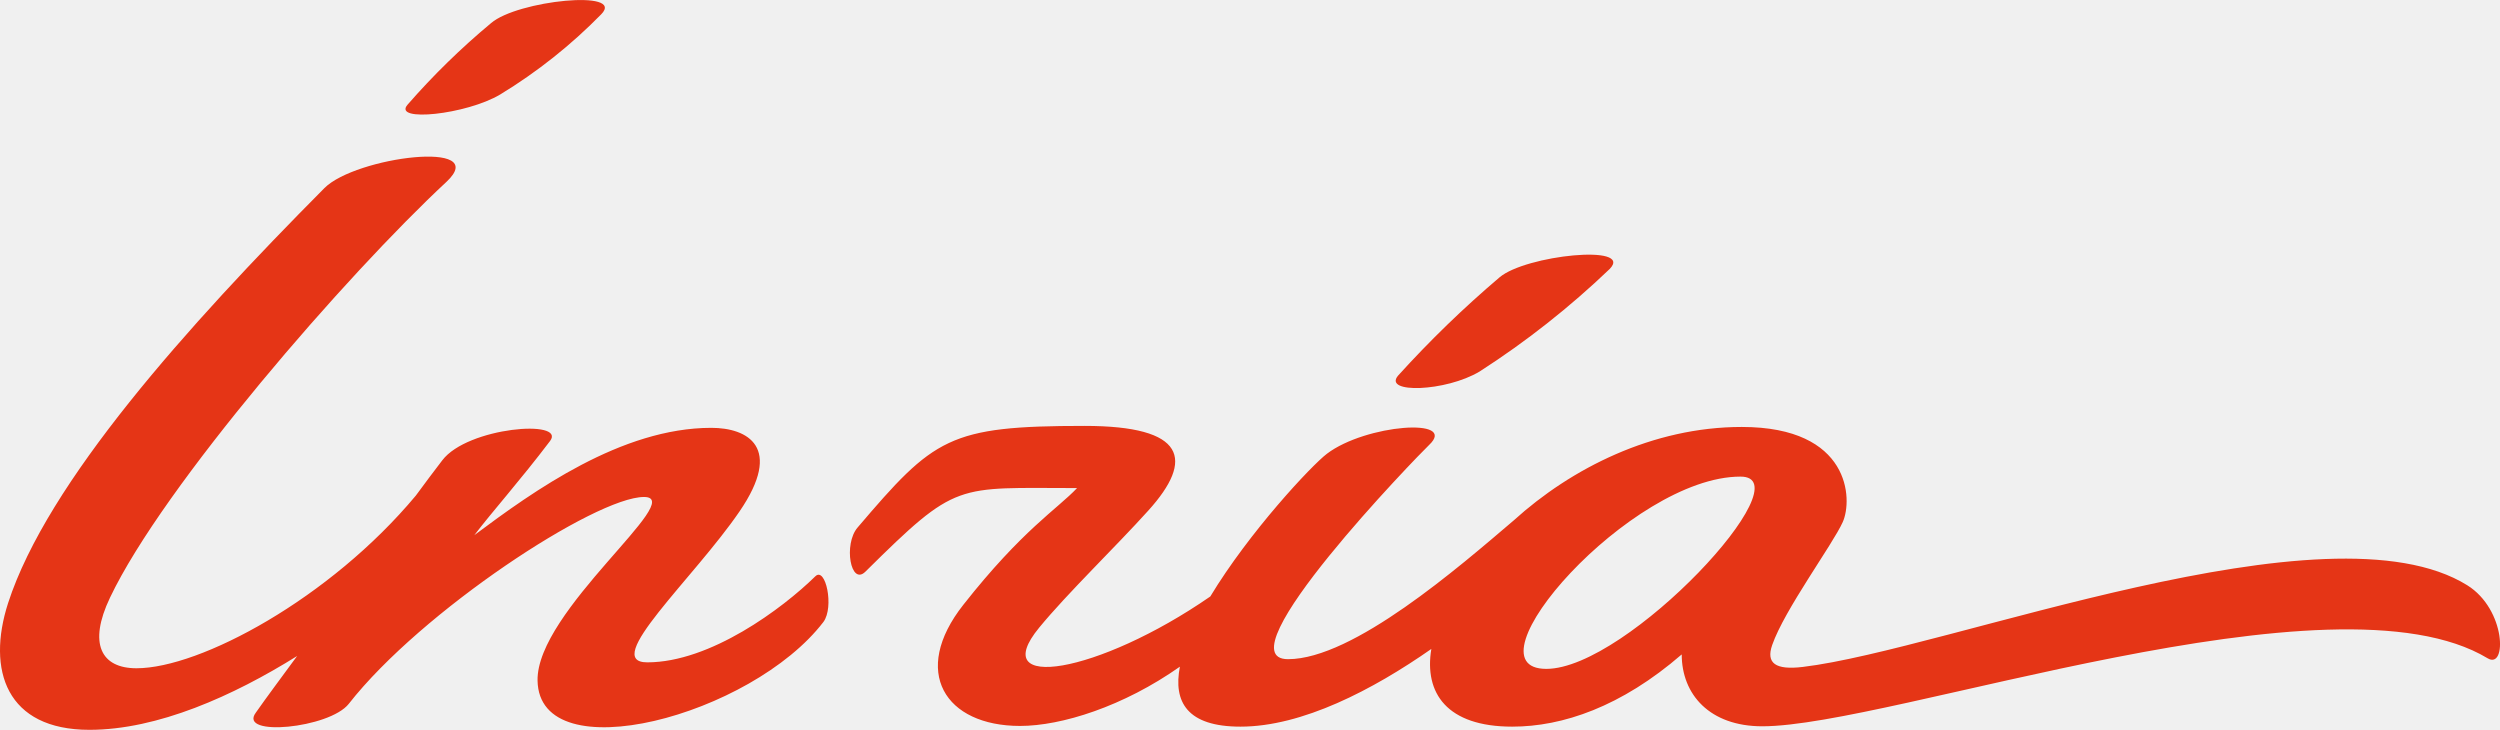
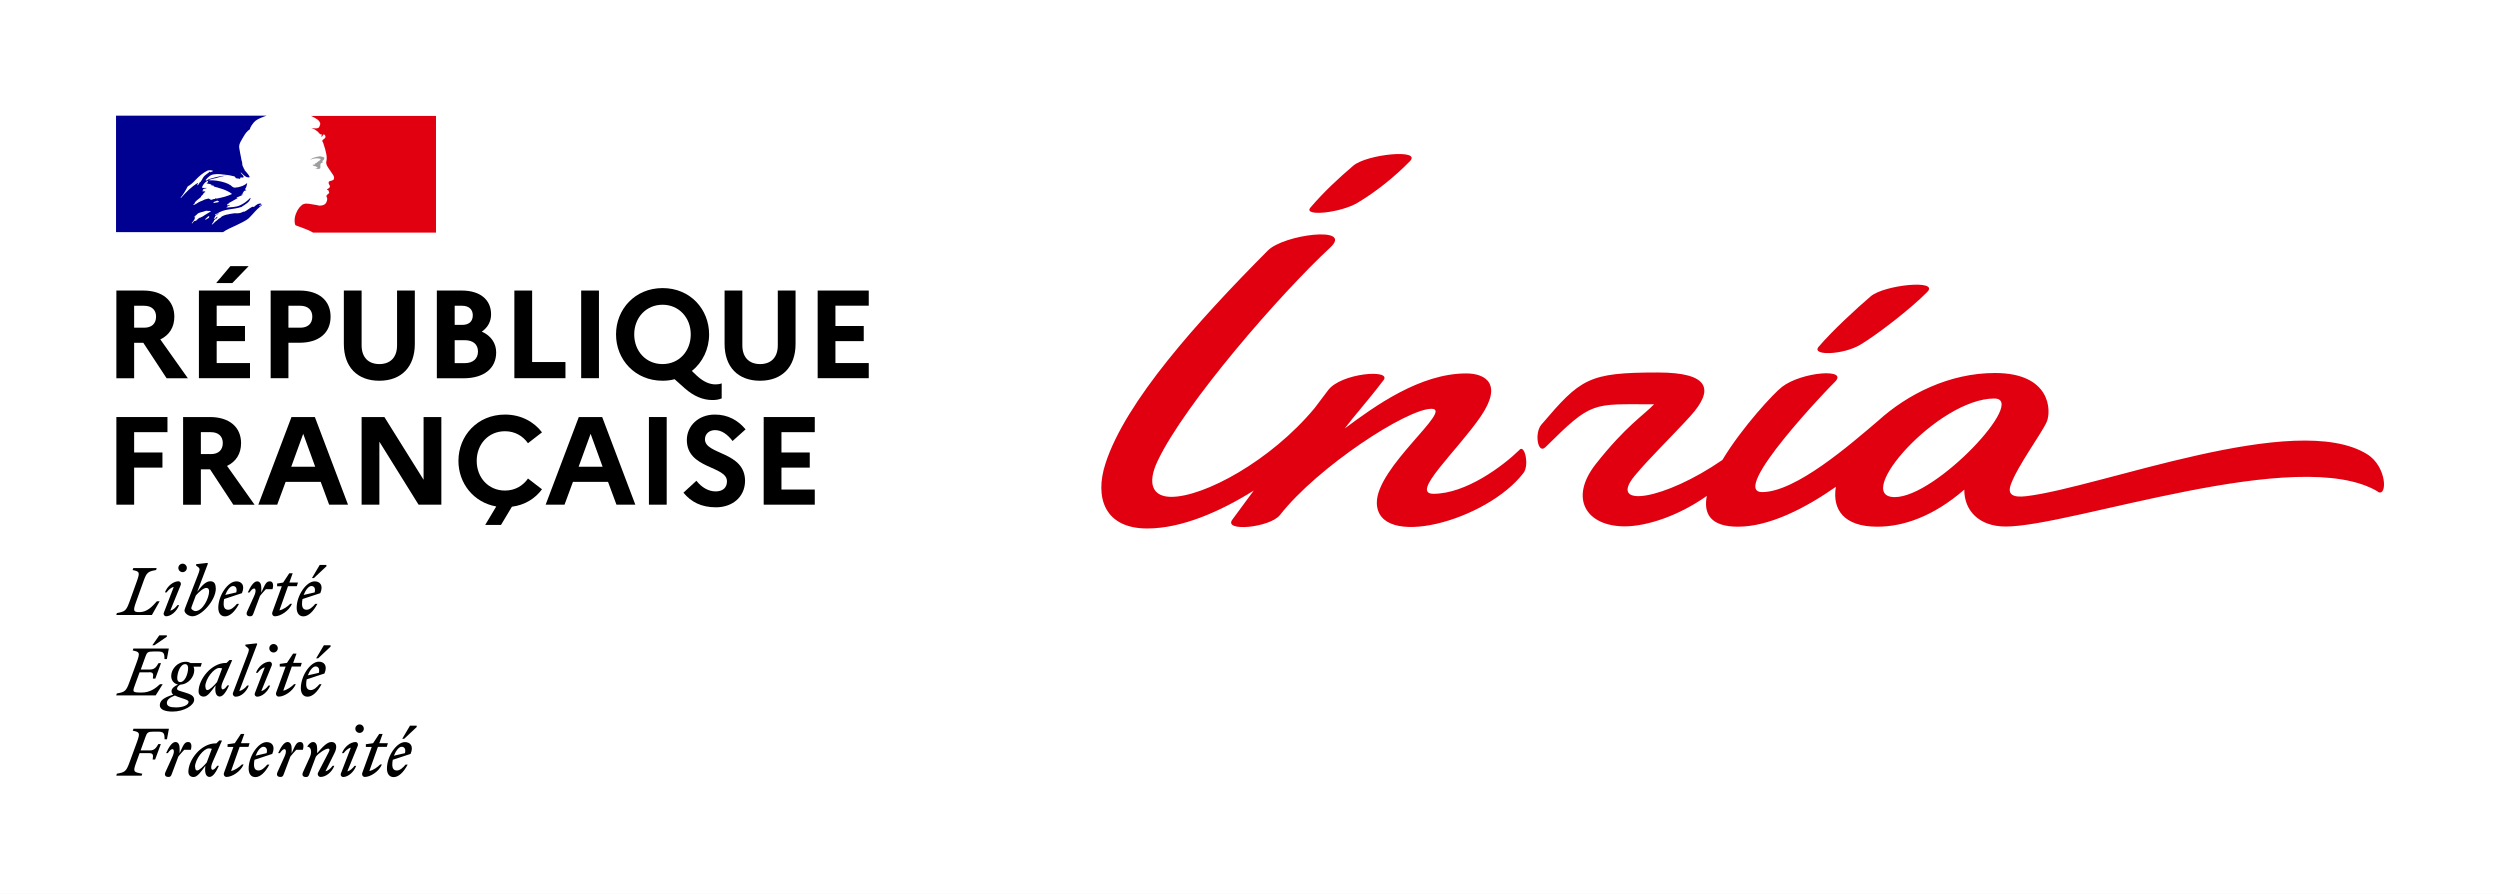
- <svg xmlns="http://www.w3.org/2000/svg" viewBox="0 0 283.46 82.75">
-   <defs>
-     <style>.cls-1{fill:#e53516;}</style>
-   </defs>
-   <g id="Calque_2" data-name="Calque 2">
-     <g id="Calque_1-2" data-name="Calque 1">
-       <path class="cls-1" d="M56.72,10.71A58.93,58.93,0,0,0,68.17,1.62c2.8-2.84-9.52-1.57-12.49,1a82.94,82.94,0,0,0-9.47,9.25C44.46,13.88,52.88,13,56.72,10.71ZM282.06,74.64c2.19,1.32,2.1-5.53-2.31-8.28-15.79-9.83-59,7.31-75.35,9.26-3.07.37-4.19-.41-3.46-2.49,1.39-4,6.86-11.4,8-13.94s.9-10.78-11.45-10.78c-10.09,0-19.34,4.69-25.85,10.59-6.2,5.28-18.21,15.74-25.6,15.74-7.66,0,14.76-23.12,16-24.29,3.33-3.13-7.18-2.35-11.59,1-1.76,1.34-8.81,8.88-13.22,16.18-12.74,8.81-25.43,10.85-19.4,3.53,3.21-3.91,8.65-9.14,12.38-13.28,5.22-5.78,4.27-9.59-7.24-9.59-15.41,0-17.05,1.34-25.74,11.53-1.61,1.89-.78,6.64.89,5,10.43-10.32,10.19-9.48,24-9.48-2.22,2.36-6.18,4.71-12.89,13.23-6,7.6-2.07,13.74,6.43,13.74,4.69,0,11.71-2.2,18.12-6.72-.77,4,.82,6.8,6.87,6.8,7,0,15-4.17,21.64-8.81-.83,5,1.76,8.81,9.17,8.81,5.71,0,12.36-2.25,19.22-8.19,0,4.54,3.17,8.15,9.14,8.15C214.33,82.35,264.58,64.1,282.06,74.64Zm-106.73,1.2c-9.54,0,9.57-21.8,22-21.8C204.79,54,184.53,75.84,175.33,75.84Zm-7.56-33.72A98,98,0,0,0,182.51,30.5c2.8-2.85-9.52-1.58-12.49.95a122.22,122.22,0,0,0-11.5,11.14C156.77,44.64,163.92,44.43,167.77,42.12ZM92.45,65.34C88.72,69,80.54,75.1,73.39,75.1c-5.29,0,5.24-9.48,10.46-17.11,5-7.3.91-9.48-3.2-9.48-10.18,0-20.13,7.14-26.87,12.17C55.82,58,59,54.45,62.37,50c1.87-2.48-9.35-1.59-12.22,2.19-.92,1.2-1.93,2.54-3,4C37.41,67.87,22.69,75.77,15.47,75.77c-4,0-5.49-2.78-3-8,6-12.64,26.84-36.64,38.15-47.15,5.14-4.81-10.29-2.85-13.83.7C21.14,37.08,5.37,54.68.92,68.37-1.54,76,.73,82.75,10.14,82.75c7.72,0,16.28-3.83,23.55-8.37C31.9,76.82,30.27,79,29,80.81c-2.05,2.78,8.35,1.77,10.54-1,8.23-10.52,28-23.46,33.48-23.46,5,0-12.23,12.92-12.07,20.83.2,10.39,24.26,4,32.42-6.67C94.6,68.82,93.61,64.22,92.45,65.34Z" />
-     </g>
+ <svg xmlns="http://www.w3.org/2000/svg" id="Calque_2" viewBox="0 0 294.1 105.15">
+   <g id="Calque_2-2">
+     <rect width="294.1" height="105.15" style="fill:#fff; stroke-width:0px;" />
+     <path d="M13.69,34.18h3.15c2.27,0,3.67,1.16,3.67,3.08,0,1.24-.6,2.17-1.65,2.67l3.24,4.57h-2.5l-2.74-4.17h-1.08v4.17h-2.09v-10.31ZM15.78,35.97v2.58h1.18c.88,0,1.4-.47,1.4-1.31,0-.78-.52-1.27-1.4-1.27h-1.18Z" style="fill:#000; stroke-width:0px;" />
+     <path d="M23.4,34.18h6.01v1.78h-3.92v2.39h3.33v1.78h-3.33v2.58h3.92v1.78h-6.01v-10.31ZM25.43,33.3l1.67-1.99h2.15l-1.92,1.99h-1.9Z" style="fill:#000; stroke-width:0px;" />
+     <path d="M31.84,34.18h3.4c2.27,0,3.65,1.16,3.65,3.08s-1.39,3.06-3.65,3.06h-1.31v4.17h-2.09v-10.31ZM33.93,35.97v2.58h1.4c.88,0,1.41-.47,1.41-1.31,0-.78-.53-1.27-1.41-1.27h-1.4Z" style="fill:#000; stroke-width:0px;" />
+     <path d="M46.71,34.18h2.09v6.28c0,2.71-1.59,4.33-4.18,4.33s-4.17-1.62-4.17-4.33v-6.28h2.09v6.45c0,1.39.78,2.2,2.09,2.2s2.08-.81,2.08-2.2v-6.45Z" style="fill:#000; stroke-width:0px;" />
+     <path d="M51.39,34.18h2.93c2.15,0,3.45,1.06,3.45,2.8,0,.83-.38,1.55-1.09,2.03,1.09.49,1.69,1.37,1.69,2.45,0,1.89-1.46,3.04-3.83,3.04h-3.15v-10.31ZM53.49,35.97v2.25h.88c.8,0,1.25-.4,1.25-1.13,0-.69-.46-1.12-1.25-1.12h-.88ZM53.49,40.02v2.7h1.18c.97,0,1.56-.52,1.56-1.37s-.59-1.33-1.56-1.33h-1.18Z" style="fill:#000; stroke-width:0px;" />
+     <path d="M60.51,34.18h2.09v8.41h3.92v1.9h-6.01v-10.31Z" style="fill:#000; stroke-width:0px;" />
+     <path d="M68.37,34.18h2.09v10.31h-2.09v-10.31Z" style="fill:#000; stroke-width:0px;" />
+     <path d="M84.16,45.22c.22,0,.52-.03.74-.12v1.77c-.34.13-.63.19-1.09.19-1.15,0-2.21-.47-3.23-1.36l-1.22-1.09c-.44.12-.91.18-1.41.18-3.26,0-5.48-2.5-5.48-5.45s2.22-5.45,5.48-5.45,5.47,2.5,5.47,5.45c0,1.72-.77,3.3-2.03,4.3l.62.59c.8.72,1.5.99,2.17.99ZM81.26,39.34c0-1.97-1.39-3.49-3.32-3.49s-3.33,1.52-3.33,3.49,1.38,3.49,3.33,3.49,3.32-1.52,3.32-3.49Z" style="fill:#000; stroke-width:0px;" />
+     <path d="M91.5,34.18h2.09v6.28c0,2.71-1.59,4.33-4.18,4.33s-4.17-1.62-4.17-4.33v-6.28h2.09v6.45c0,1.39.78,2.2,2.09,2.2s2.08-.81,2.08-2.2v-6.45Z" style="fill:#000; stroke-width:0px;" />
+     <path d="M96.19,34.18h6.01v1.78h-3.92v2.39h3.33v1.78h-3.33v2.58h3.92v1.78h-6.01v-10.31Z" style="fill:#000; stroke-width:0px;" />
+     <path d="M13.69,49.06h6.01v1.78h-3.92v2.39h3.33v1.78h-3.33v4.36h-2.09v-10.31Z" style="fill:#000; stroke-width:0px;" />
+     <path d="M21.54,49.06h3.15c2.27,0,3.67,1.16,3.67,3.08,0,1.24-.6,2.17-1.65,2.67l3.24,4.57h-2.5l-2.74-4.17h-1.08v4.17h-2.09v-10.31ZM23.63,50.84v2.58h1.18c.88,0,1.4-.47,1.4-1.31,0-.78-.52-1.27-1.4-1.27h-1.18Z" style="fill:#000; stroke-width:0px;" />
+     <path d="M34.3,49.06h2.74l3.9,10.31h-2.22l-.99-2.68h-4.13l-.99,2.68h-2.22l3.9-10.31ZM37.08,54.91l-1.41-3.88-1.41,3.88h2.83Z" style="fill:#000; stroke-width:0px;" />
+     <path d="M42.54,49.06h2.68l4.61,7.38v-7.38h2.09v10.31h-2.68l-4.61-7.41v7.41h-2.09v-10.31Z" style="fill:#000; stroke-width:0px;" />
+     <path d="M62.11,56.29l1.65,1.27c-.8,1.09-2.03,1.86-3.54,2.05l-1.28,2.14h-1.86l1.3-2.17c-2.68-.47-4.45-2.74-4.45-5.36,0-2.95,2.22-5.45,5.48-5.45,1.87,0,3.4.84,4.35,2.09l-1.65,1.28c-.59-.84-1.52-1.41-2.7-1.41-1.95,0-3.33,1.52-3.33,3.49s1.38,3.49,3.33,3.49c1.18,0,2.11-.57,2.7-1.41Z" style="fill:#000; stroke-width:0px;" />
+     <path d="M68.1,49.06h2.74l3.9,10.31h-2.22l-.99-2.68h-4.13l-.99,2.68h-2.22l3.9-10.31ZM70.89,54.91l-1.41-3.88-1.41,3.88h2.83Z" style="fill:#000; stroke-width:0px;" />
+     <path d="M76.34,49.06h2.09v10.31h-2.09v-10.31Z" style="fill:#000; stroke-width:0px;" />
+     <path d="M81.91,56.54c.62.8,1.44,1.27,2.28,1.27s1.33-.44,1.33-1.19c0-1.84-4.72-1.43-4.72-4.86,0-1.64,1.34-2.99,3.3-2.99,1.55,0,2.74.69,3.61,1.74l-1.53,1.37c-.6-.78-1.28-1.28-2.06-1.28-.72,0-1.19.47-1.19,1.08,0,1.84,4.72,1.41,4.72,4.91-.03,1.92-1.53,3.09-3.42,3.09-1.74,0-2.92-.63-3.83-1.72l1.52-1.4Z" style="fill:#000; stroke-width:0px;" />
+     <path d="M89.84,49.06h6.01v1.78h-3.92v2.39h3.33v1.78h-3.33v2.58h3.92v1.78h-6.01v-10.31Z" style="fill:#000; stroke-width:0px;" />
+     <path d="M47.25,87.85c.28,0,.52.21.39.75l-1.3.3c.23-.6.6-1.05.91-1.05M47.97,89.95h-.26c-.33.39-.67.69-1.02.69s-.54-.21-.54-.69c0-.2.02-.39.06-.57l2.09-.69c.41-.97-.08-1.39-.66-1.39-.99,0-2.12,1.66-2.12,3.11,0,.65.31,1.01.79,1.01.57,0,1.16-.55,1.64-1.46M47.55,86.91l1.47-1.38v-.16h-.79l-.91,1.54h.23ZM43.03,87.87h.7l-1.1,3.02c-.1.26.04.51.3.51.63,0,1.64-.62,2-1.47h-.2c-.28.29-.82.69-1.28.77l1.01-2.84h1.04l.13-.43h-1.01l.39-1.09h-.4l-.72,1.09-.85.12v.31ZM42.09,87.73c.08-.28-.11-.44-.25-.44-.6,0-1.32.54-1.61,1.31h.2c.2-.28.53-.59.84-.64l-1.16,3.01c-.11.28.11.44.25.44.57,0,1.25-.55,1.54-1.31h-.2c-.2.28-.53.59-.84.64l1.23-3.01ZM42.3,86.22c.27,0,.5-.22.5-.5s-.23-.5-.5-.5-.5.23-.5.5.22.5.5.5M35.64,90.85c-.15.34,0,.56.34.56.2,0,.29-.05.38-.27l.8-2.13c.37-.45,1.13-.94,1.44-.94.22,0,.19.18.05.45l-1.23,2.37c-.12.23.04.51.3.51.6,0,1.32-.54,1.61-1.31h-.2c-.2.28-.53.59-.84.64l1.06-2.14c.14-.27.2-.53.2-.73,0-.35-.2-.57-.56-.57-.52,0-1.05.59-1.68,1.32v-.56c0-.4-.13-.76-.49-.76-.23,0-.45.2-.65.48v.08c.39-.02.57.57.29,1.19l-.82,1.81ZM35.63,88.21c.14-.49.07-.92-.31-.92-.45,0-.56.34-1.01,1.32v-.56c0-.4-.13-.76-.49-.76-.42,0-.81.66-1.1,1.31h.2c.2-.29.39-.47.54-.47.18,0,.28.28,0,.9l-.82,1.81c-.15.34,0,.56.34.56.2,0,.29-.05.38-.27l.8-2.13c.23-.28.43-.52.69-.79h.79ZM30.98,87.85c.28,0,.52.21.39.75l-1.3.3c.23-.6.6-1.05.91-1.05M31.7,89.95h-.26c-.33.39-.67.69-1.02.69s-.54-.21-.54-.69c0-.2.02-.39.06-.57l2.09-.69c.41-.97-.08-1.39-.66-1.39-.99,0-2.12,1.66-2.12,3.11,0,.65.31,1.01.79,1.01.57,0,1.16-.55,1.64-1.46M26.76,87.87h.7l-1.1,3.02c-.1.26.04.51.3.51.63,0,1.64-.62,2-1.47h-.2c-.28.29-.82.69-1.28.77l1.01-2.84h1.04l.13-.43h-1.01l.39-1.09h-.4l-.72,1.09-.85.12v.31ZM22.94,90.23c0-.93,1.04-2.19,1.62-2.19.13,0,.25.02.36.05l-.6,1.61c-.35.42-.88.94-1.13.94-.14,0-.23-.12-.23-.4M26.13,87.12l-.32-.02-.36.35h-.08c-1.72,0-3.21,1.94-3.21,3.34,0,.39.24.62.62.62.45,0,.88-.64,1.38-1.32l-.02.24c-.06.7.15,1.07.51,1.07.42,0,.81-.66,1.1-1.31h-.2c-.2.29-.39.47-.54.47-.16,0-.27-.29,0-.9l1.11-2.55ZM22.45,88.21c.14-.49.07-.92-.31-.92-.45,0-.56.34-1.01,1.32v-.56c0-.4-.13-.76-.49-.76-.42,0-.81.66-1.1,1.31h.2c.2-.29.39-.47.54-.47.18,0,.28.28,0,.9l-.82,1.81c-.15.34,0,.56.34.56.2,0,.29-.05.38-.27l.8-2.13c.23-.28.43-.52.69-.79h.79ZM16.66,91.25l.08-.23c-1.01-.19-1.13-.19-.73-1.29l.41-1.13h1.11c.5,0,.51.2.43.75h.29l.67-1.82h-.29c-.25.43-.45.75-.99.75h-1.1l.58-1.6c.18-.51.29-.61.97-.61h.48c.7,0,.79.19.79.9h.28l.23-1.24h-4.17l-.08.23c.81.17.88.24.51,1.29l-.91,2.48c-.38,1.04-.54,1.12-1.47,1.29l-.07.23h2.98Z" style="fill:#000; stroke-width:0px;" />
+     <path d="M37.12,78.4c.28,0,.52.21.39.75l-1.3.3c.23-.6.6-1.05.91-1.05M37.84,80.49h-.26c-.33.39-.67.69-1.02.69s-.54-.21-.54-.69c0-.2.02-.39.06-.57l2.09-.69c.41-.97-.08-1.39-.66-1.39-.99,0-2.12,1.66-2.12,3.11,0,.65.31,1.01.79,1.01.57,0,1.16-.55,1.64-1.46M37.42,77.45l1.47-1.38v-.16h-.79l-.91,1.54h.23ZM32.9,78.42h.7l-1.1,3.02c-.1.26.04.51.3.51.63,0,1.64-.62,2-1.47h-.2c-.28.29-.82.69-1.28.77l1.01-2.84h1.04l.13-.43h-1.01l.39-1.09h-.4l-.72,1.09-.85.12v.31ZM31.97,78.28c.08-.28-.11-.44-.25-.44-.6,0-1.32.54-1.61,1.31h.2c.2-.28.53-.59.84-.64l-1.16,3.01c-.11.28.11.44.25.44.57,0,1.25-.55,1.54-1.31h-.2c-.2.28-.53.59-.84.64l1.23-3.01ZM32.18,76.76c.27,0,.5-.22.5-.5s-.23-.5-.5-.5-.5.23-.5.5.22.5.5.5M28.15,81.29l2.11-5.53-.07-.08-1.32.15v.16l.26.2c.23.18.16.36-.05.92l-1.65,4.34c-.12.23.04.51.3.51.6,0,1.25-.54,1.54-1.31h-.2c-.2.28-.6.59-.92.64M24.15,80.77c0-.93,1.04-2.19,1.62-2.19.13,0,.25.02.36.05l-.6,1.61c-.35.42-.88.94-1.13.94-.14,0-.23-.12-.23-.4M27.33,77.66l-.32-.02-.36.35h-.08c-1.72,0-3.21,1.94-3.21,3.34,0,.39.24.62.62.62.45,0,.88-.64,1.38-1.32l-.02.24c-.06.7.15,1.07.51,1.07.42,0,.81-.66,1.1-1.31h-.2c-.2.29-.39.47-.54.47-.16,0-.27-.29,0-.9l1.11-2.55ZM19.63,82.69c0-.4.39-.65.94-.87.18.09.45.19.82.31.57.19.79.26.79.44,0,.37-.63.65-1.48.65-.72,0-1.07-.15-1.07-.53M21.2,80.24c-.25,0-.35-.21-.35-.45,0-.67.36-1.66.93-1.66.25,0,.35.21.35.45,0,.67-.36,1.66-.93,1.66M22.84,82.32c0-.48-.43-.66-1.13-.87-.6-.18-.88-.23-.88-.43,0-.16.13-.35.39-.48.99-.05,1.63-.95,1.63-1.69,0-.16-.03-.29-.08-.42h.84l.13-.43h-1.33c-.16-.1-.35-.15-.54-.15-1.05,0-1.73.92-1.73,1.67,0,.57.36.92.8,1.01-.49.22-.76.48-.76.78,0,.17.06.29.2.41-1.13.33-1.58.71-1.58,1.25s.69.74,1.5.74c1.38,0,2.54-.75,2.54-1.38M17.55,79.08c.5,0,.51.2.43.75h.29l.67-1.82h-.29c-.25.43-.45.75-.99.75h-1.1l.55-1.52c.18-.51.29-.6.97-.6h.48c.7,0,.79.19.79.89h.28l.23-1.24h-4.17l-.08.23c.81.17.88.24.51,1.29l-.91,2.48c-.38,1.04-.54,1.12-1.47,1.29l-.07.23h4.64l.83-1.32h-.32c-.53.5-1.19.98-2.13.98-1.23,0-1.12-.05-.71-1.18l.44-1.2h1.11ZM18.16,75.91l1.47-1.01v-.16h-.89l-.82,1.17h.23Z" style="fill:#000; stroke-width:0px;" />
+     <path d="M36.63,68.94c.28,0,.52.21.39.75l-1.3.3c.23-.6.6-1.05.91-1.05M37.35,71.04h-.26c-.33.39-.67.69-1.02.69s-.54-.21-.54-.69c0-.2.02-.39.06-.57l2.09-.69c.41-.97-.08-1.39-.66-1.39-.99,0-2.12,1.66-2.12,3.11,0,.65.31,1.01.79,1.01.57,0,1.16-.55,1.64-1.46M36.93,68l1.47-1.38v-.16h-.79l-.91,1.54h.23ZM32.6,68.97h.55l-1.1,3.02c-.1.26.04.51.3.51.63,0,1.64-.62,2-1.47h-.2c-.28.29-.82.69-1.28.77l1.01-2.84h1.04l.13-.43h-1.01l.39-1.09h-.4l-.72,1.09-.71.12v.31ZM32.06,69.31c.14-.49.07-.92-.31-.92-.45,0-.56.34-1.01,1.32v-.56c0-.4-.13-.76-.49-.76-.42,0-.81.66-1.1,1.31h.2c.2-.29.39-.47.54-.47.18,0,.28.28,0,.9l-.82,1.81c-.15.34,0,.56.34.56.2,0,.29-.05.38-.27l.8-2.13c.23-.28.43-.52.69-.79h.79ZM27.41,68.94c.28,0,.52.21.39.75l-1.3.3c.23-.6.6-1.05.91-1.05M28.13,71.04h-.26c-.33.39-.67.69-1.02.69s-.54-.21-.54-.69c0-.2.02-.39.06-.57l2.09-.69c.41-.97-.08-1.39-.66-1.39-.99,0-2.12,1.66-2.12,3.11,0,.65.31,1.01.79,1.01.57,0,1.16-.55,1.64-1.46M23,71.89c-.2,0-.5-.19-.5-.36,0-.05.09-.29.2-.58l.34-.9c.36-.43.92-.89,1.23-.89.19,0,.33.12.33.4,0,.82-.77,2.33-1.6,2.33M25.38,69.22c0-.61-.23-.84-.65-.84-.53,0-1.03.56-1.53,1.24l1.26-3.32-.07-.08-1.32.15v.16l.26.2c.23.18.16.37-.05.92l-1.36,3.51c-.1.26-.22.56-.22.64,0,.36.49.7.94.7,1.03,0,2.75-1.85,2.75-3.27M21.26,68.82c.08-.28-.11-.44-.25-.44-.6,0-1.32.54-1.61,1.31h.2c.2-.28.53-.59.84-.64l-1.16,3.01c-.11.28.11.44.25.44.57,0,1.25-.55,1.54-1.31h-.2c-.2.28-.53.59-.84.64l1.23-3.01ZM21.48,67.31c.27,0,.5-.22.5-.5s-.23-.5-.5-.5-.5.23-.5.5.22.5.5.5M18.43,66.83h-2.75l-.08.23c.81.17.88.24.51,1.29l-.89,2.48c-.38,1.04-.54,1.12-1.47,1.29l-.07.23h4.19l.91-1.62h-.32c-.51.57-1.12,1.28-2.05,1.28-.7,0-.79-.12-.41-1.18l.89-2.48c.37-1.04.54-1.12,1.47-1.29l.07-.23Z" style="fill:#000; stroke-width:0px;" />
+     <path d="M29.22,25.72c.15-.15.3-.3.44-.46h0c.28-.31.54-.61.86-.88.1-.09.19-.16.28-.23.03-.03.03-.08.05-.1-.13.05-.21.16-.34.21-.03,0-.05-.03-.03-.05.09-.07.18-.14.28-.21,0,0-.01,0-.02,0-.03,0-.03-.03-.03-.05-.34-.05-.6.18-.83.39-.05.03-.1-.03-.13-.03-.39.13-.67.47-1.06.62v-.05c-.16.05-.31.15-.47.18-.23.05-.44.03-.65.03-.31.03-.63.1-.94.17,0,0-.02,0-.03,0-.17.05-.33.11-.48.19,0,0-.01,0-.02.01-.01.02-.03.03-.04.04-.06.06-.1.12-.18.15-.16.08-.29.22-.43.34-.01,0-.03.01-.04.01-.14.13-.28.27-.42.4,0,0-.05.01-.08,0,0,0,0,0,0,0,0,0,0-.02.01-.02.02-.04.04-.07.07-.11.03-.04.05-.08.08-.12.04-.05.07-.11.11-.16.01-.01,0-.03,0-.03,0,0-.02-.01-.04-.01.13-.13.28-.23.43-.32,0,0,0,0,0,0-.02,0-.04,0-.03-.03.02-.02.03-.05.04-.07,0,0,0-.02,0-.02,0,0-.01-.01-.02-.02-.04.03-.09.05-.12.09-.06.06-.11.17-.2.17,0,0-.02,0-.04,0-.01,0-.02,0-.03,0,0,0,0,0,0,0,0,0,0,0,0,0,0,0,0,0,0,0,0,0,0-.01.01-.02,0,0,0-.01.01-.02,0,0,0-.01,0-.02,0-.01.01-.02.02-.03,0,0,0-.02.01-.02.01-.02.02-.04.03-.06,0,0,.01-.02.02-.03,0-.02.02-.03.03-.05.01-.02,0-.04-.02-.05.05-.06.11-.11.18-.15h0c.1-.05.2-.11.3-.17.01-.01.03-.02.04-.04-.15.05-.28.12-.41.2,0,0-.03.01-.04.02,0,0-.03.01-.06-.02,0,0,0-.01,0-.02.03-.05.1-.08.16-.13.03,0,.05,0,.05.03.83-.65,1.97-.49,2.92-.83.08-.05.16-.1.23-.16.13-.05.23-.18.39-.26.21-.16.36-.34.44-.6,0-.03-.03-.05-.03-.05-.34.36-.72.65-1.14.85-.54.28-1.14.23-1.71.31.03-.05.08-.05.13-.05,0-.08.05-.1.1-.16h.08s.03-.05.05-.05c.05,0,.13-.03.1-.03-.08-.1-.23.08-.36,0,.05-.05.03-.13.08-.16h.1c0-.05.05-.1.05-.1.39-.23.75-.41,1.11-.62-.08,0-.13.08-.21.03.05,0,0-.08.05-.08.28-.08.52-.23.8-.34-.1,0-.18.08-.28,0,.05-.03.08-.08.16-.08v-.08s.03-.03.05-.03c-.03,0-.05-.03-.05-.03.03-.05.1-.03.16-.08-.03,0-.08,0-.08-.03.08-.1.21-.13.34-.16-.03-.05-.1,0-.1-.05,0-.03.03-.03.05-.03h-.05c-.05-.03-.03-.08-.03-.1.16-.18.16-.41.23-.62-.03,0-.05,0-.05-.03-.26.28-.67.39-1.06.49h-.13c-.13.05-.31.05-.44-.03-.1-.05-.16-.13-.26-.21-.21-.13-.41-.23-.65-.31-.65-.21-1.32-.31-1.99-.28.28-.16.6-.17.91-.26.44-.13.85-.28,1.32-.26-.08-.03-.18,0-.26,0-.36-.03-.72.08-1.11.16-.26.05-.49.16-.75.21-.16.05-.23.21-.41.18v-.08c.26-.31.57-.62.98-.65.47-.08.91,0,1.37.05.34.03.65.1.98.18.13,0,.16.21.26.23.16.05.31,0,.47.1,0-.05-.03-.1,0-.16.1-.1.23.03.34-.03.21-.13-.18-.36-.28-.54,0-.03.03-.05.03-.05.21.18.36.39.62.52.13.05.44.13.39-.03-.13-.28-.39-.52-.6-.78v-.1c-.05,0-.05-.03-.08-.05v-.1c-.1-.05-.08-.16-.13-.23-.08-.13-.03-.31-.08-.47s-.08-.28-.1-.44c-.08-.44-.18-.83-.23-1.24-.05-.49.28-.88.52-1.32.18-.31.39-.62.72-.83.08-.31.28-.57.49-.83.21-.25.55-.41.8-.52.36-.16.69-.26.69-.26H13.65v13.7h12.58c.49-.35.98-.52,1.67-.86.32-.16,1.07-.5,1.32-.75ZM25.24,23.87c-.05,0-.16.03-.13-.03.03-.13.21-.13.31-.18.05-.03.13-.08.18-.05.05.08.13.05.18.1-.16.16-.36.08-.54.16ZM21.28,23.3s-.03-.03-.03-.05c.34-.44.6-.85.83-1.32.34-.18.62-.44.88-.72.44-.47.91-.88,1.45-1.14.21-.08.47-.05.67.03-.08.1-.21.08-.31.16-.03,0-.05,0-.08-.03.03-.03.03-.05.03-.08-.26.28-.62.41-.83.75-.16.26-.26.6-.6.67-.1.03.03-.08-.03-.05-.8.49-1.37,1.09-1.99,1.79ZM23.43,21.59c-.03.05-.05.06-.08.1-.03.05-.05.08-.1.1-.03,0-.05,0-.05-.03.03-.1.1-.21.21-.23.03,0,.03.03.03.05ZM24.63,25.47s-.04.05-.06.08c.03,0,.06.02.03.04-.06.06-.12.11-.2.14,0,0-.02,0-.04,0-.03.03-.06.06-.1.09-.03.03-.17,0-.13-.03.07-.06.13-.12.19-.18.04-.03.08-.07.11-.1.02-.02.03-.04.06-.06.02-.01.16-.03.14.02ZM24.17,25.25s0,0,0,0c-.1.07-.19.14-.3.2-.11.06-.23.11-.34.17,0,0,0,0,0,0,0-.01-.03-.02-.04-.01-.1.05-.18.12-.26.2-.01.01-.02.02-.04.03,0,0,0,0,0,0,0,0,0,0,0,0-.01.01-.02.02-.04.04,0,0,0,0,0,0,0,0,0,0,0,0-.02.02-.04.04-.06.06-.01.02-.02.02-.03.04-.02.01-.06.01-.06-.02,0,0,0,0,0,0-.02,0-.03.02-.05.02-.01,0-.03.01-.04.02,0,0-.01,0-.02,0,0,0-.01,0-.02,0-.03.02-.06.05-.09.08-.05.05-.1.1-.15.16,0,0,0,0,0,0,0,0,0,0,0,0,0,0,0,0,0,.01,0,0,0,0,0,.01,0,0,0,0,0,0,0,0-.01.02-.02.03,0,0,0,0,0,0,0,0-.01,0-.02.01,0,0,0-.01-.01-.02,0,0,0,0,0-.01,0-.01-.02-.03-.02-.04,0,0,0,0,0,0,0,0,0,0,0-.01.03-.03.06-.06.08-.09,0,0,0,0,0,0,0-.01.02-.02.03-.03.01-.02.03-.04.04-.06,0,0,.01-.01.02-.02.03-.04.06-.07.08-.11,0,0,0,0,0,0,0,0,0-.01.01-.02.01-.02.02-.04.04-.06.01-.02.02-.03.03-.05,0,0,0,0,0,0,0,0,0,0,0,0,0,0,0,0,0,0,0-.02.02-.04.02-.06,0,0,0,0,0,0,0,0,0-.01,0-.02,0,0,0-.02,0-.03h0s0,0,0,0c0-.01,0-.02,0-.04,0,0,0-.01,0-.02.03-.05.06-.1.1-.14,0,0,0,0-.01,0-.04.02-.06.06-.1.08-.03.02-.08-.01-.05-.04.02-.02.04-.04.06-.05,0,0,0,0,0,0,.04-.04.08-.1.13-.13.03-.02.06-.04.08-.06,0,0,0,0,.01-.01.02-.02.04-.05.06-.07,0,0,0,0,0,0,.25-.24.66-.23.99-.38.13-.05.28.03.41,0,.08,0,.16,0,.23.05-.23.13-.45.27-.66.4ZM24.7,23.45s.08,0,.1-.05h-.21s-.03-.03-.03-.05c-.13.03-.28.08-.41.1-.18.05-.34.18-.54.23-.28.1-.52.34-.83.44-.03,0-.03-.03-.03-.05.03-.08.13-.1.18-.18,0-.03,0-.05-.03-.05.21-.28.49-.44.75-.67v-.08c.08-.1.21-.16.26-.28.03-.08.13-.18.26-.23-.03-.03-.08-.03-.08-.08-.1,0-.21.05-.31-.03.05-.05.1-.07.16-.09-.02,0-.04-.02-.06-.04-.03-.05.05-.11.13-.13.1-.03.23-.03.31-.1-.18-.03-.39.05-.57-.05.13-.34.34-.62.65-.78.03,0,.08,0,.08.03,0,.13-.08.23-.21.26.21.05.41.05.62.16-.03.05-.08.03-.1.03.13.08.28.03.41.13-.08.08-.16,0-.23,0,.8.23,1.66.41,2.33.93-.57.28-1.16.41-1.79.54-.08,0-.13,0-.21-.03,0,.03,0,.08-.03.08-.1,0-.18,0-.26.05-.1.05-.26.08-.34,0Z" style="fill:#000091; stroke-width:0px;" />
+     <path d="M51.31,13.64h-14.73s.03,0,.14.06c.12.06.27.15.37.2.19.1.37.22.49.41.05.08.13.23.08.34-.05.13-.08.34-.21.39-.16.08-.36.08-.54.05-.1,0-.21-.03-.31-.05.39.16.75.34,1.01.7.03.05.13.08.23.08.03,0,.03.05.03.08-.05.05-.1.08-.08.16h.08c.13-.05.1-.31.28-.23.13.08.18.26.1.39-.1.1-.21.18-.31.26-.03.05-.03.13,0,.18.08.1.1.21.13.31.08.18.1.39.18.57.1.39.21.78.18,1.16,0,.21-.1.39-.03.6.05.21.18.36.28.54.1.16.21.26.28.41.16.26.44.52.31.83-.08.18-.36.16-.54.26-.16.13-.03.34.05.47.13.23-.16.39-.34.47.05.08.16.05.18.1.03.13.16.21.08.34-.1.16-.41.23-.26.47.1.18.04.38-.03.57-.08.23-.28.34-.47.39-.16.05-.34.05-.49.03-.05-.03-.1-.05-.16-.05-.44-.05-.88-.18-1.32-.18-.13.03-.26.05-.36.1-.12.09-.22.18-.31.28,0,0,0,0,0,0-.02.02-.04.04-.06.06-.01.01-.02.03-.03.04,0,0-.01.02-.02.03-.08.09-.14.19-.2.3,0,0,0,.01-.01.02,0,.01-.01.02-.02.04-.08.16-.15.32-.2.47-.18.59-.1,1.1.02,1.22.03.03.85.29,1.43.54.27.12.46.21.61.31h14.47v-13.7Z" style="fill:#e1000f; stroke-width:0px;" />
+     <path d="M37.46,18.64c.1.03.26.03.26.08-.05.21-.36.26-.52.47h-.08c-.08.05-.05.18-.13.18-.08-.03-.16,0-.23.03.1.1.23.18.39.16.03,0,.08.05.08.1,0,0,.03,0,.05-.03.03,0,.05,0,.05.03v.1c-.08.1-.21.05-.31.08.21.05.41.05.6,0,.16-.05,0-.31.1-.44-.05,0,0-.08-.05-.08.05-.05.1-.13.16-.16.05,0,.13-.03.16-.08,0-.05-.1-.08-.08-.13.16-.1.28-.26.23-.41-.03-.08-.23-.08-.36-.13-.13-.05-.28,0-.44.03-.13,0-.26.08-.39.1-.18.05-.34.16-.49.26.18-.08.36-.1.57-.16.16,0,.29-.04.44,0Z" style="fill:#9d9d9c; stroke-width:0px;" />
+     <path d="M159.76,23.82c2.06-1.24,4.19-2.91,6.09-4.84,1.49-1.51-5.07-.84-6.65.51-1.7,1.45-3.44,3.05-5.04,4.93-.93,1.09,3.55.64,5.59-.59ZM279.71,57.85c1.17.7,1.11-2.95-1.23-4.41-8.4-5.24-31.39,3.89-40.1,4.93-1.63.2-2.23-.22-1.84-1.33.74-2.14,3.65-6.07,4.24-7.42.55-1.29.48-5.74-6.09-5.74-5.37,0-10.3,2.49-13.76,5.63-3.3,2.81-9.69,8.38-13.63,8.38s7.86-12.31,8.52-12.93c1.77-1.66-3.82-1.25-6.17.54-.94.71-4.69,4.73-7.03,8.61-6.79,4.69-13.54,5.78-10.33,1.88,1.71-2.08,4.6-4.86,6.59-7.07,2.78-3.08,2.27-5.1-3.85-5.1-8.2,0-9.07.71-13.7,6.13-.86,1.01-.41,3.53.47,2.66,5.55-5.49,5.43-5.05,12.78-5.05-1.18,1.26-3.29,2.51-6.86,7.04-3.18,4.05-1.1,7.32,3.42,7.32,2.5,0,6.23-1.17,9.65-3.58-.41,2.11.44,3.62,3.66,3.62,3.73,0,7.99-2.22,11.52-4.69-.44,2.68.94,4.69,4.88,4.69,3.04,0,6.58-1.19,10.23-4.36-.02,2.42,1.69,4.34,4.87,4.34,7.74,0,34.49-9.71,43.8-4.1ZM222.9,58.48c-5.08,0,5.09-11.6,11.71-11.6,3.97,0-6.82,11.6-11.71,11.6ZM218.87,40.54c2.06-1.24,5.94-4.25,7.85-6.19,1.49-1.51-5.07-.84-6.65.51-1.7,1.45-4.52,4.05-6.12,5.93-.93,1.09,2.87.98,4.92-.25ZM178.78,52.9c-1.99,1.94-6.34,5.19-10.15,5.19-2.81,0,2.79-5.04,5.57-9.11,2.65-3.88.48-5.05-1.71-5.05-5.42,0-10.71,3.8-14.3,6.48,1.08-1.45,2.77-3.31,4.57-5.69,1-1.32-4.98-.85-6.51,1.17-.49.64-1.02,1.35-1.6,2.12-5.18,6.23-13.02,10.44-16.86,10.44-2.14,0-2.92-1.48-1.59-4.26,3.21-6.72,14.29-19.5,20.31-25.09,2.73-2.56-5.48-1.52-7.36.37-8.34,8.39-16.74,17.76-19.1,25.05-1.31,4.03-.1,7.65,4.91,7.65,4.11,0,8.67-2.04,12.53-4.46-.95,1.3-1.82,2.48-2.52,3.42-1.09,1.48,4.44.94,5.61-.55,4.38-5.6,14.89-12.49,17.82-12.49,2.66,0-6.51,6.88-6.43,11.09.11,5.53,12.91,2.14,17.26-3.55.68-.89.15-3.33-.46-2.74Z" style="fill:#e1000f; stroke-width:0px;" />
  </g>
</svg>
